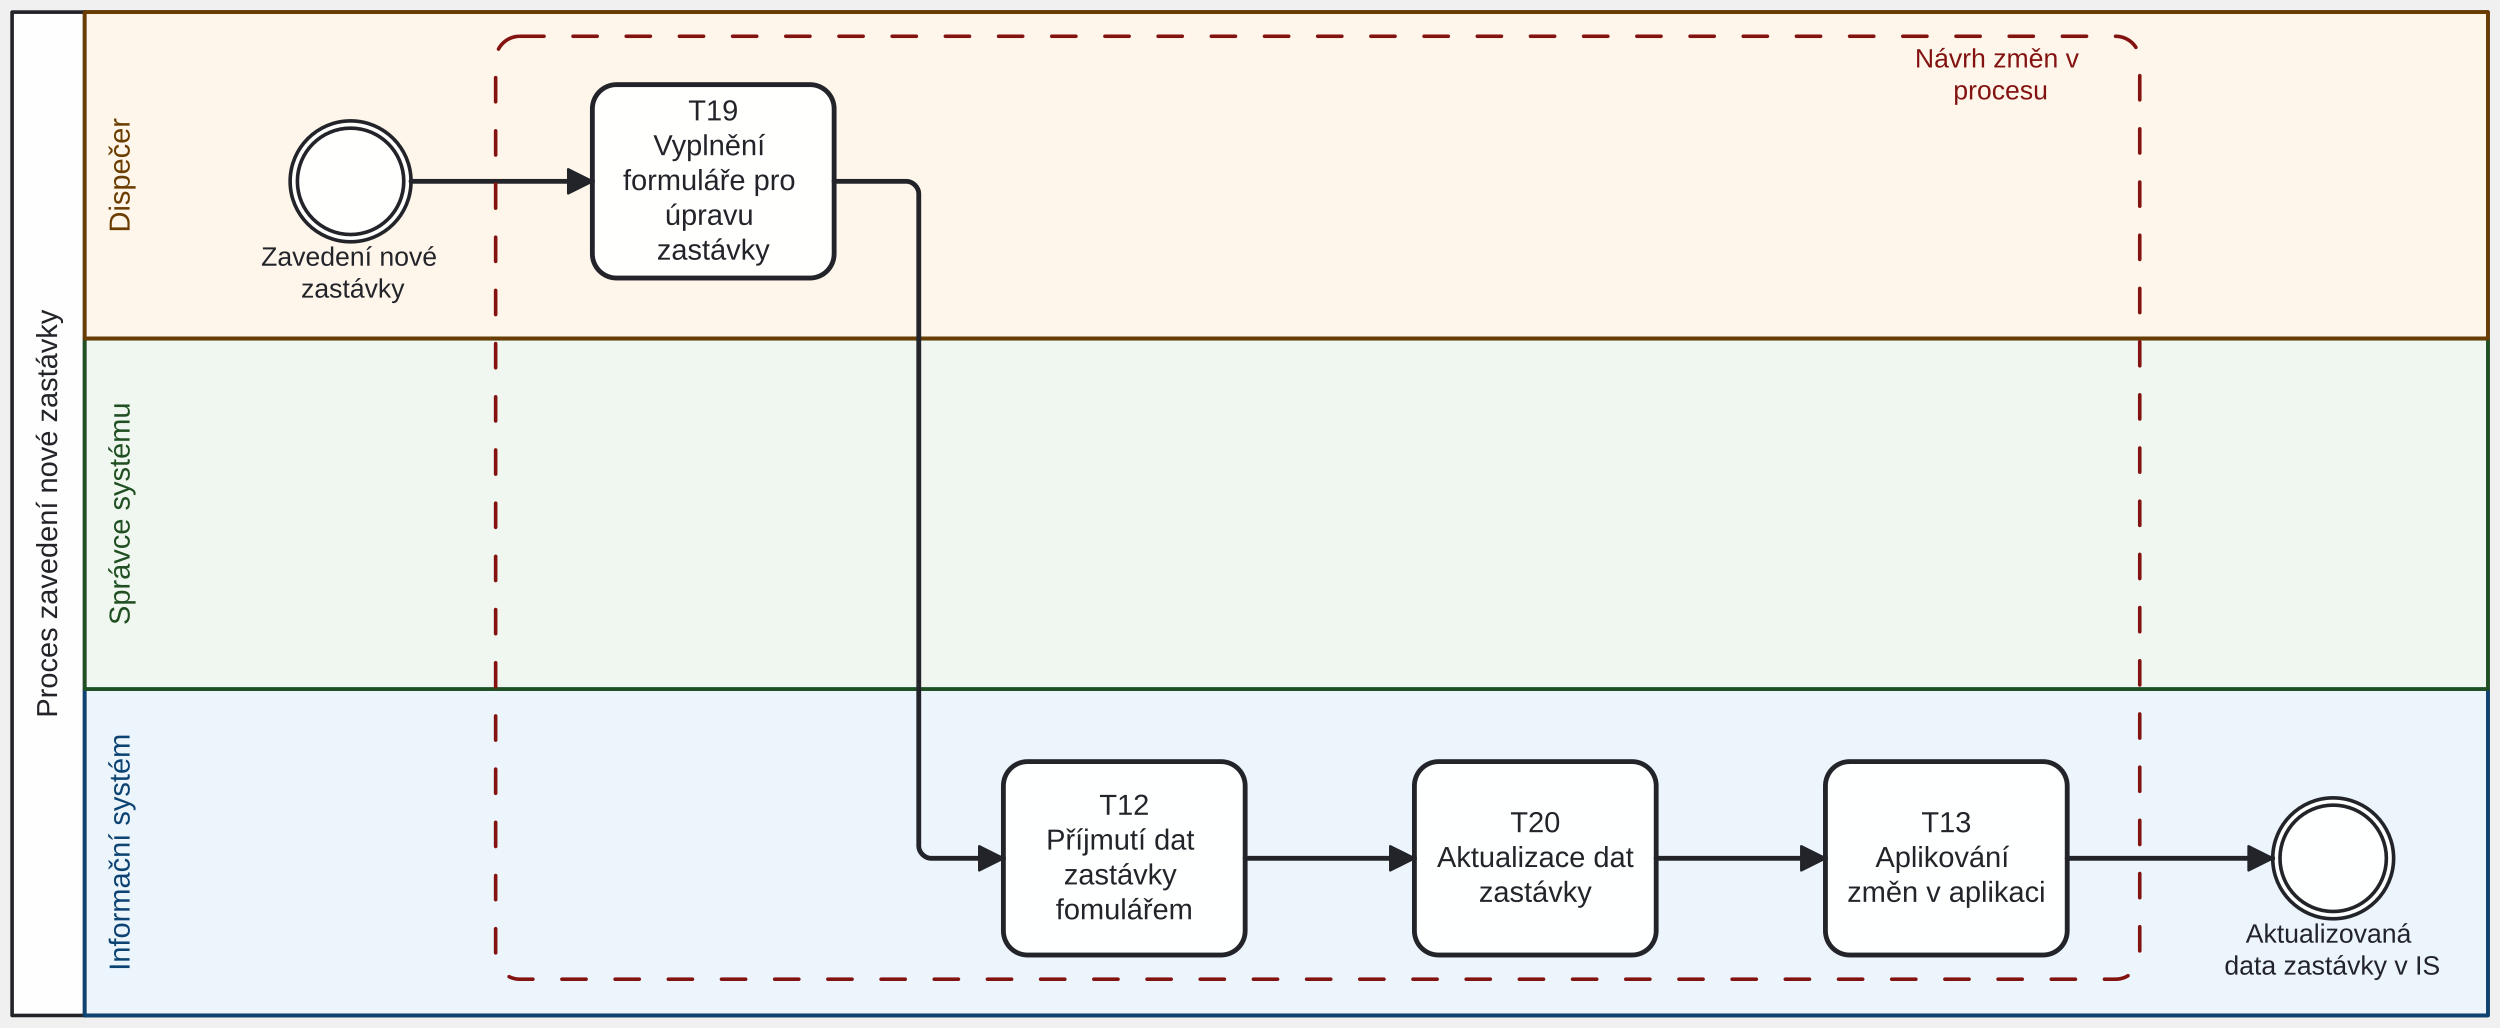
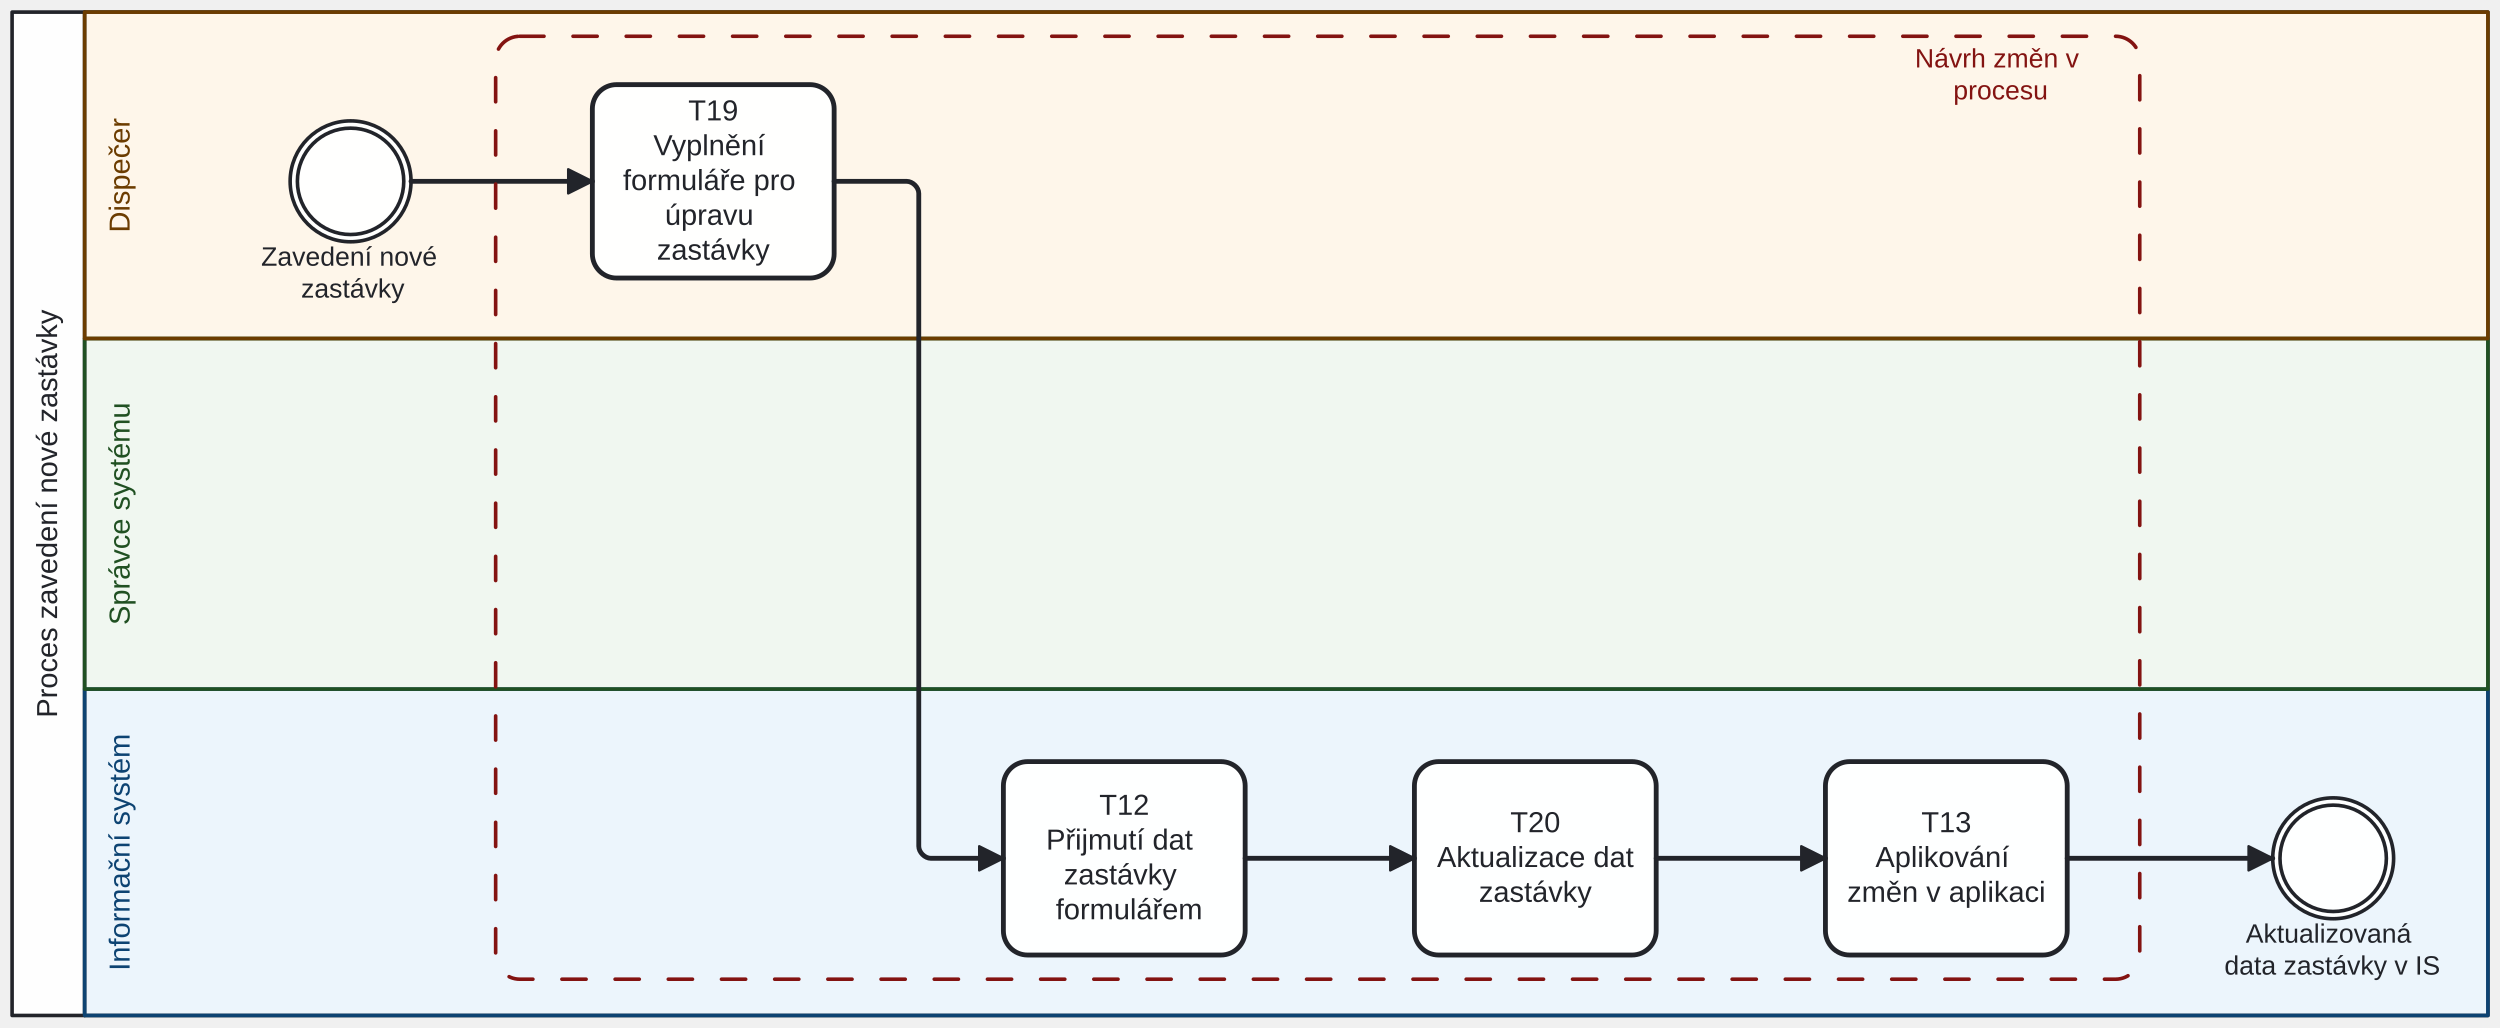
<svg xmlns="http://www.w3.org/2000/svg" width="1034" height="425" viewBox="125 55 1034 425" version="1.1">
  <defs>
    <pattern id="djs-grid-pattern-361123" width="10" height="10" patternUnits="userSpaceOnUse">
      <circle cx="0.5" cy="0.5" r="0.5" style="fill: rgb(204, 204, 204);" />
    </pattern>
  </defs>
  <g class="djs-group">
    <g class="djs-element djs-shape" data-element-id="Participant_Proces_aktualizace_dat_j_zdn_ch___d_" transform="matrix(1, 0, 0, 1, 130, 60)" style="display: block;">
      <g class="djs-visual">
        <rect x="0" y="0" width="1024" height="415" rx="0" ry="0" style="stroke-linecap: round; stroke-linejoin: round; stroke: rgb(34, 36, 42); stroke-width: 1.5px; fill: white; fill-opacity: 0.95;" />
        <path style="fill: none; stroke-linecap: round; stroke-linejoin: round; stroke: rgb(34, 36, 42); stroke-width: 1.5px;" d="M30,0L30,415" />
        <text style="font-family: Arial, sans-serif; font-size: 12px; font-weight: normal; fill: rgb(34, 36, 42);" lineHeight="1.2" class="djs-label" transform="matrix(-1.83697e-16, -1, 1, -1.83697e-16, 0, 415)">
          <tspan x="123.167" y="18.6">Proces zavedení nové zastávky</tspan>
        </text>
      </g>
      <rect style="fill: none; stroke-opacity: 0; stroke: white; stroke-width: 15px;" class="djs-hit djs-hit-no-move" x="0" y="0" width="1024" height="415" />
      <rect style="fill: none; stroke-opacity: 0; stroke: white; stroke-width: 15px;" class="djs-hit djs-hit-click-stroke" x="0" y="0" width="1024" height="415" />
      <rect style="fill: none; stroke-opacity: 0; stroke: white; stroke-width: 15px;" class="djs-hit djs-hit-all" x="0" y="0" width="30" height="415" />
      <rect x="-5" y="-5" rx="4" width="1034" height="425" style="fill: none;" class="djs-outline" />
    </g>
    <g class="djs-children">
      <g class="djs-group">
        <g class="djs-element djs-shape" data-element-id="Lane_Informa_n__syst_m" transform="matrix(1, 0, 0, 1, 160, 340)" style="display: block;">
          <g class="djs-visual">
            <rect x="0" y="0" width="994" height="135" rx="0" ry="0" style="stroke-linecap: round; stroke-linejoin: round; stroke: rgb(13, 67, 114); stroke-width: 1.5px; fill: rgb(187, 222, 251); fill-opacity: 0.25;" />
            <text style="font-family: Arial, sans-serif; font-size: 12px; font-weight: normal; fill: rgb(13, 67, 114);" lineHeight="1.2" class="djs-label" transform="matrix(-1.83697e-16, -1, 1, -1.83697e-16, 0, 135)">
              <tspan x="18.5" y="18.6">Informační systém</tspan>
            </text>
          </g>
          <rect style="fill: none; stroke-opacity: 0; stroke: white; stroke-width: 15px;" class="djs-hit djs-hit-no-move" x="0" y="0" width="994" height="135" />
          <rect style="fill: none; stroke-opacity: 0; stroke: white; stroke-width: 15px;" class="djs-hit djs-hit-click-stroke" x="0" y="0" width="994" height="135" />
          <rect style="fill: none; stroke-opacity: 0; stroke: white; stroke-width: 15px;" class="djs-hit djs-hit-all" x="0" y="0" width="30" height="135" />
          <rect x="-5" y="-5" rx="4" width="1004" height="145" style="fill: none;" class="djs-outline" />
        </g>
      </g>
      <g class="djs-group">
        <g class="djs-element djs-shape" data-element-id="Lane_Spr_vce_syst_mu" transform="matrix(1, 0, 0, 1, 160, 195)" style="display: block;">
          <g class="djs-visual">
            <rect x="0" y="0" width="994" height="145" rx="0" ry="0" style="stroke-linecap: round; stroke-linejoin: round; stroke: rgb(32, 80, 34); stroke-width: 1.5px; fill: rgb(200, 230, 201); fill-opacity: 0.25;" />
            <text style="font-family: Arial, sans-serif; font-size: 12px; font-weight: normal; fill: rgb(32, 80, 34);" lineHeight="1.2" class="djs-label" transform="matrix(-1.83697e-16, -1, 1, -1.83697e-16, 0, 145)">
              <tspan x="26.5" y="18.6">Správce systému</tspan>
            </text>
          </g>
          <rect style="fill: none; stroke-opacity: 0; stroke: white; stroke-width: 15px;" class="djs-hit djs-hit-no-move" x="0" y="0" width="994" height="145" />
          <rect style="fill: none; stroke-opacity: 0; stroke: white; stroke-width: 15px;" class="djs-hit djs-hit-click-stroke" x="0" y="0" width="994" height="145" />
          <rect style="fill: none; stroke-opacity: 0; stroke: white; stroke-width: 15px;" class="djs-hit djs-hit-all" x="0" y="0" width="30" height="145" />
          <rect x="-5" y="-5" rx="4" width="1004" height="155" style="fill: none;" class="djs-outline" />
        </g>
      </g>
      <g class="djs-group">
        <g class="djs-element djs-shape" data-element-id="Lane_Dopravce" transform="matrix(1, 0, 0, 1, 160, 60)" style="display: block;">
          <g class="djs-visual">
            <rect x="0" y="0" width="994" height="135" rx="0" ry="0" style="stroke-linecap: round; stroke-linejoin: round; stroke: rgb(107, 60, 0); stroke-width: 1.5px; fill: rgb(255, 224, 178); fill-opacity: 0.25;" />
            <text style="font-family: Arial, sans-serif; font-size: 12px; font-weight: normal; fill: rgb(107, 60, 0);" lineHeight="1.2" class="djs-label" transform="matrix(-1.83697e-16, -1, 1, -1.83697e-16, 0, 135)">
              <tspan x="43.833" y="18.6">Dispečer</tspan>
            </text>
          </g>
          <rect style="fill: none; stroke-opacity: 0; stroke: white; stroke-width: 15px;" class="djs-hit djs-hit-no-move" x="0" y="0" width="994" height="135" />
          <rect style="fill: none; stroke-opacity: 0; stroke: white; stroke-width: 15px;" class="djs-hit djs-hit-click-stroke" x="0" y="0" width="994" height="135" />
          <rect style="fill: none; stroke-opacity: 0; stroke: white; stroke-width: 15px;" class="djs-hit djs-hit-all" x="0" y="0" width="30" height="135" />
          <rect x="-5" y="-5" rx="4" width="1004" height="145" style="fill: none;" class="djs-outline" />
        </g>
      </g>
      <g class="djs-group">
        <g class="djs-element djs-shape" data-element-id="Zm_na_j_zdn_ho___du" transform="matrix(1, 0, 0, 1, 245, 105)" style="display: block;">
          <g class="djs-visual">
            <circle cx="25" cy="25" r="25" style="stroke-linecap: round; stroke-linejoin: round; stroke: rgb(34, 36, 42); stroke-width: 1.5px; fill: white; fill-opacity: 0.95;" />
            <circle cx="25" cy="25" r="22" style="stroke-linecap: round; stroke-linejoin: round; stroke: rgb(34, 36, 42); stroke-width: 1.5px; fill: none;" />
          </g>
          <rect style="fill: none; stroke-opacity: 0; stroke: white; stroke-width: 15px;" class="djs-hit djs-hit-all" x="0" y="0" width="50" height="50" />
          <circle cx="25" cy="25" r="30" style="fill: none;" class="djs-outline" />
        </g>
      </g>
      <g class="djs-group">
        <g class="djs-element djs-shape" data-element-id="Zm_na_j_zdn_ho___du_label" transform="matrix(1, 0, 0, 1, 233, 155)" style="display: block;">
          <g class="djs-visual">
            <text style="font-family: Arial, sans-serif; font-size: 11px; font-weight: normal; fill: rgb(34, 36, 42);" lineHeight="1.2" class="djs-label">
              <tspan x="0" y="9.9">Zavedení nové </tspan>
              <tspan x="16.508" y="23.1">zastávky</tspan>
            </text>
          </g>
          <rect style="fill: none; stroke-opacity: 0; stroke: white; stroke-width: 15px;" class="djs-hit djs-hit-all" x="0" y="0" width="76" height="27" />
          <rect x="-5" y="-5" rx="4" width="86" height="37" style="fill: none;" class="djs-outline" />
        </g>
      </g>
      <g class="djs-group">
        <g class="djs-element djs-shape" data-element-id="Activity_0sp6pku" transform="matrix(1, 0, 0, 1, 370, 90)" style="display: block;">
          <g class="djs-visual">
            <rect x="0" y="0" width="100" height="80" rx="10" ry="10" style="stroke-linecap: round; stroke-linejoin: round; stroke: rgb(34, 36, 42); stroke-width: 2px; fill: white; fill-opacity: 0.95;" />
            <text style="font-family: Arial, sans-serif; font-size: 12px; font-weight: normal; fill: rgb(34, 36, 42);" lineHeight="1.2" class="djs-label">
              <tspan x="39.667" y="14.8">T19</tspan>
              <tspan x="25.217" y="29.2">Vyplnění </tspan>
              <tspan x="12.667" y="43.6">formuláře pro </tspan>
              <tspan x="30" y="58">úpravu </tspan>
              <tspan x="26.667" y="72.4">zastávky</tspan>
            </text>
          </g>
          <rect style="fill: none; stroke-opacity: 0; stroke: white; stroke-width: 15px;" class="djs-hit djs-hit-all" x="0" y="0" width="100" height="80" />
          <rect x="-5" y="-5" rx="14" width="110" height="90" style="fill: none;" class="djs-outline" />
        </g>
      </g>
      <g class="djs-group">
        <g class="djs-element djs-shape" data-element-id="Activity_18qa613" transform="matrix(1, 0, 0, 1, 540, 370)" style="display: block;">
          <g class="djs-visual">
            <rect x="0" y="0" width="100" height="80" rx="10" ry="10" style="stroke-linecap: round; stroke-linejoin: round; stroke: rgb(34, 36, 42); stroke-width: 2px; fill: white; fill-opacity: 0.95;" />
            <text style="font-family: Arial, sans-serif; font-size: 12px; font-weight: normal; fill: rgb(34, 36, 42);" lineHeight="1.2" class="djs-label">
              <tspan x="39.667" y="22">T12</tspan>
-               <tspan x="17.667" y="36.4">Příjmutí dat </tspan>
+               <tspan x="17.667" y="36.4">Přijmutí dat </tspan>
              <tspan x="25" y="50.8">zastávky </tspan>
-               <tspan x="21.667" y="65.2">fomulářem</tspan>
+               <tspan x="21.667" y="65.2">formulářem</tspan>
            </text>
          </g>
          <rect style="fill: none; stroke-opacity: 0; stroke: white; stroke-width: 15px;" class="djs-hit djs-hit-all" x="0" y="0" width="100" height="80" />
          <rect x="-5" y="-5" rx="14" width="110" height="90" style="fill: none;" class="djs-outline" />
        </g>
      </g>
      <g class="djs-group">
        <g class="djs-element djs-shape" data-element-id="Activity_0edxqx6" transform="matrix(1, 0, 0, 1, 710, 370)" style="display: block;">
          <g class="djs-visual">
            <rect x="0" y="0" width="100" height="80" rx="10" ry="10" style="stroke-linecap: round; stroke-linejoin: round; stroke: rgb(34, 36, 42); stroke-width: 2px; fill: white; fill-opacity: 0.95;" />
            <text style="font-family: Arial, sans-serif; font-size: 12px; font-weight: normal; fill: rgb(34, 36, 42);" lineHeight="1.2" class="djs-label">
              <tspan x="39.667" y="29.2">T20</tspan>
              <tspan x="9.333" y="43.6">Aktualizace dat</tspan>
              <tspan x="26.667" y="58">zastávky</tspan>
            </text>
          </g>
          <rect style="fill: none; stroke-opacity: 0; stroke: white; stroke-width: 15px;" class="djs-hit djs-hit-all" x="0" y="0" width="100" height="80" />
          <rect x="-5" y="-5" rx="14" width="110" height="90" style="fill: none;" class="djs-outline" />
        </g>
      </g>
      <g class="djs-group">
        <g class="djs-element djs-shape" data-element-id="Activity_0b75zoj" transform="matrix(1, 0, 0, 1, 880, 370)" style="display: block;">
          <g class="djs-visual">
            <rect x="0" y="0" width="100" height="80" rx="10" ry="10" style="stroke-linecap: round; stroke-linejoin: round; stroke: rgb(34, 36, 42); stroke-width: 2px; fill: white; fill-opacity: 0.95;" />
            <text style="font-family: Arial, sans-serif; font-size: 12px; font-weight: normal; fill: rgb(34, 36, 42);" lineHeight="1.2" class="djs-label">
              <tspan x="39.667" y="29.2">T13</tspan>
              <tspan x="20.667" y="43.6">Aplikování </tspan>
              <tspan x="9" y="58">změn v aplikaci</tspan>
            </text>
          </g>
          <rect style="fill: none; stroke-opacity: 0; stroke: white; stroke-width: 15px;" class="djs-hit djs-hit-all" x="0" y="0" width="100" height="80" />
          <rect x="-5" y="-5" rx="14" width="110" height="90" style="fill: none;" class="djs-outline" />
        </g>
      </g>
      <g class="djs-group">
        <g class="djs-element djs-shape" data-element-id="Aktualizovan__data_j_zdn_ch___d__dostupn__v_IS" transform="matrix(1, 0, 0, 1, 1065, 385)" style="display: block;">
          <g class="djs-visual">
            <circle cx="25" cy="25" r="25" style="stroke-linecap: round; stroke-linejoin: round; stroke: rgb(34, 36, 42); stroke-width: 1.5px; fill: white; fill-opacity: 0.95;" />
            <circle cx="25" cy="25" r="22" style="stroke-linecap: round; stroke-linejoin: round; stroke: rgb(34, 36, 42); stroke-width: 1.5px; fill: none;" />
          </g>
          <rect style="fill: none; stroke-opacity: 0; stroke: white; stroke-width: 15px;" class="djs-hit djs-hit-all" x="0" y="0" width="50" height="50" />
          <circle cx="25" cy="25" r="30" style="fill: none;" class="djs-outline" />
        </g>
      </g>
      <g class="djs-group">
        <g class="djs-element djs-shape" data-element-id="Aktualizovan__data_j_zdn_ch___d__dostupn__v_IS_label" transform="matrix(1, 0, 0, 1, 1045, 435)" style="display: block;">
          <g class="djs-visual">
            <text style="font-family: Arial, sans-serif; font-size: 11px; font-weight: normal; fill: rgb(34, 36, 42);" lineHeight="1.2" class="djs-label">
              <tspan x="8.842" y="9.9">Aktualizovaná </tspan>
              <tspan x="0" y="23.1">data zastávky v IS</tspan>
            </text>
          </g>
          <rect style="fill: none; stroke-opacity: 0; stroke: white; stroke-width: 15px;" class="djs-hit djs-hit-all" x="0" y="0" width="90" height="27" />
          <rect x="-5" y="-5" rx="4" width="100" height="37" style="fill: none;" class="djs-outline" />
        </g>
      </g>
      <g class="djs-group">
        <g class="djs-element djs-connection" data-element-id="Flow_rel-Zm_na_j_zdn_ho___du-Informov_n__spr_vce_syst_mu_o_zm_n__j_zdn_ch___d_-forward" style="display: block;">
          <g class="djs-visual">
            <defs>
              <marker id="marker-2dly3bb8y2p3sw67zytm3xgip" viewBox="0 0 20 20" refX="11" refY="10" markerWidth="10" markerHeight="10" orient="auto">
                <path d="M 1 5 L 11 10 L 1 15 Z" style="stroke-linecap: round; stroke-linejoin: round; stroke: rgb(34, 36, 42); stroke-width: 1px; fill: rgb(34, 36, 42);" />
              </marker>
            </defs>
            <path style="fill: none; stroke-linecap: round; stroke-linejoin: round; stroke: rgb(34, 36, 42); stroke-width: 2px; marker-end: url('#marker-2dly3bb8y2p3sw67zytm3xgip');" data-corner-radius="5" d="M295,130L370,130" />
          </g>
          <path d="M295,130L370,130" style="fill: none; stroke-opacity: 0; stroke: white; stroke-width: 15px;" class="djs-hit djs-hit-stroke" />
          <rect x="290" y="125" rx="4" width="85" height="10" style="fill: none;" class="djs-outline" />
        </g>
      </g>
      <g class="djs-group">
        <g class="djs-element djs-connection" data-element-id="Flow_1i2h7os" style="display: block;">
          <g class="djs-visual">
            <defs>
              <marker id="marker-esl91d011wv0r9uezkr14953q" viewBox="0 0 20 20" refX="11" refY="10" markerWidth="10" markerHeight="10" orient="auto">
                <path d="M 1 5 L 11 10 L 1 15 Z" style="stroke-linecap: round; stroke-linejoin: round; stroke: rgb(34, 36, 42); stroke-width: 1px; fill: rgb(34, 36, 42);" />
              </marker>
            </defs>
            <path style="fill: none; stroke-linecap: round; stroke-linejoin: round; stroke: rgb(34, 36, 42); stroke-width: 2px; marker-end: url('#marker-esl91d011wv0r9uezkr14953q');" data-corner-radius="5" d="M470,130L500,130C502.5,130,505,132.5,505,135L505,405C505,407.5,507.5,410,510,410L540,410" />
          </g>
          <path d="M470,130L505,130L505,410L540,410" style="fill: none; stroke-opacity: 0; stroke: white; stroke-width: 15px;" class="djs-hit djs-hit-stroke" />
          <rect x="465" y="125" rx="4" width="80" height="290" style="fill: none;" class="djs-outline" />
        </g>
      </g>
      <g class="djs-group">
        <g class="djs-element djs-connection" data-element-id="Flow_00dzndh" style="display: block;">
          <g class="djs-visual">
            <defs>
              <marker id="marker-c14nb6t74wsnhxu29frpznb5a" viewBox="0 0 20 20" refX="11" refY="10" markerWidth="10" markerHeight="10" orient="auto">
                <path d="M 1 5 L 11 10 L 1 15 Z" style="stroke-linecap: round; stroke-linejoin: round; stroke: rgb(34, 36, 42); stroke-width: 1px; fill: rgb(34, 36, 42);" />
              </marker>
            </defs>
            <path style="fill: none; stroke-linecap: round; stroke-linejoin: round; stroke: rgb(34, 36, 42); stroke-width: 2px; marker-end: url('#marker-c14nb6t74wsnhxu29frpznb5a');" data-corner-radius="5" d="M640,410L710,410" />
          </g>
          <path d="M640,410L710,410" style="fill: none; stroke-opacity: 0; stroke: white; stroke-width: 15px;" class="djs-hit djs-hit-stroke" />
          <rect x="635" y="405" rx="4" width="80" height="10" style="fill: none;" class="djs-outline" />
        </g>
      </g>
      <g class="djs-group">
        <g class="djs-element djs-connection" data-element-id="Flow_1frxcbu" style="display: block;">
          <g class="djs-visual">
            <defs>
              <marker id="marker-bzp9ngn1zudegqwoym9kydmyq" viewBox="0 0 20 20" refX="11" refY="10" markerWidth="10" markerHeight="10" orient="auto">
                <path d="M 1 5 L 11 10 L 1 15 Z" style="stroke-linecap: round; stroke-linejoin: round; stroke: rgb(34, 36, 42); stroke-width: 1px; fill: rgb(34, 36, 42);" />
              </marker>
            </defs>
            <path style="fill: none; stroke-linecap: round; stroke-linejoin: round; stroke: rgb(34, 36, 42); stroke-width: 2px; marker-end: url('#marker-bzp9ngn1zudegqwoym9kydmyq');" data-corner-radius="5" d="M810,410L880,410" />
          </g>
          <path d="M810,410L880,410" style="fill: none; stroke-opacity: 0; stroke: white; stroke-width: 15px;" class="djs-hit djs-hit-stroke" />
          <rect x="805" y="405" rx="4" width="80" height="10" style="fill: none;" class="djs-outline" />
        </g>
      </g>
      <g class="djs-group">
        <g class="djs-element djs-connection" data-element-id="Flow_06jfo1a" style="display: block;">
          <g class="djs-visual">
            <defs>
              <marker id="marker-dgdufmsvj9jkg46c16d88wak1" viewBox="0 0 20 20" refX="11" refY="10" markerWidth="10" markerHeight="10" orient="auto">
                <path d="M 1 5 L 11 10 L 1 15 Z" style="stroke-linecap: round; stroke-linejoin: round; stroke: rgb(34, 36, 42); stroke-width: 1px; fill: rgb(34, 36, 42);" />
              </marker>
            </defs>
            <path style="fill: none; stroke-linecap: round; stroke-linejoin: round; stroke: rgb(34, 36, 42); stroke-width: 2px; marker-end: url('#marker-dgdufmsvj9jkg46c16d88wak1');" data-corner-radius="5" d="M980,410L1065,410" />
          </g>
          <path d="M980,410L1065,410" style="fill: none; stroke-opacity: 0; stroke: white; stroke-width: 15px;" class="djs-hit djs-hit-stroke" />
          <rect x="975" y="405" rx="4" width="95" height="10" style="fill: none;" class="djs-outline" />
        </g>
      </g>
    </g>
  </g>
  <g class="djs-group">
    <g class="djs-element djs-shape djs-frame" data-element-id="Group_0jtovuw" transform="matrix(1, 0, 0, 1, 330, 70)" style="display: block;">
      <g class="djs-visual">
        <rect x="0" y="0" width="680" height="390" rx="10" ry="10" style="stroke-linecap: round; stroke-linejoin: round; stroke: rgb(131, 19, 17); stroke-width: 1.5px; fill: none; stroke-dasharray: 10px, 6px, 0px, 6px; pointer-events: none;" />
      </g>
      <rect style="fill: none; stroke-opacity: 0; stroke: white; stroke-width: 15px;" class="djs-hit djs-hit-stroke" x="0" y="0" width="680" height="390" />
      <rect x="-5" y="-5" rx="14" width="690" height="400" style="fill: none;" class="djs-outline" />
    </g>
  </g>
  <g class="djs-group">
    <g class="djs-element djs-shape" data-element-id="Group_0jtovuw_label" transform="matrix(1, 0, 0, 1, 917, 73)" style="display: block;">
      <g class="djs-visual">
        <text style="font-family: Arial, sans-serif; font-size: 11px; font-weight: normal; fill: rgb(131, 19, 17);" lineHeight="1.2" class="djs-label">
          <tspan x="0" y="9.9">Návrh změn v </tspan>
          <tspan x="15.883" y="23.1">procesu</tspan>
        </text>
      </g>
      <rect style="fill: none; stroke-opacity: 0; stroke: white; stroke-width: 15px;" class="djs-hit djs-hit-all" x="0" y="0" width="71" height="27" />
      <rect x="-5" y="-5" rx="4" width="81" height="37" style="fill: none;" class="djs-outline" />
    </g>
  </g>
</svg>
